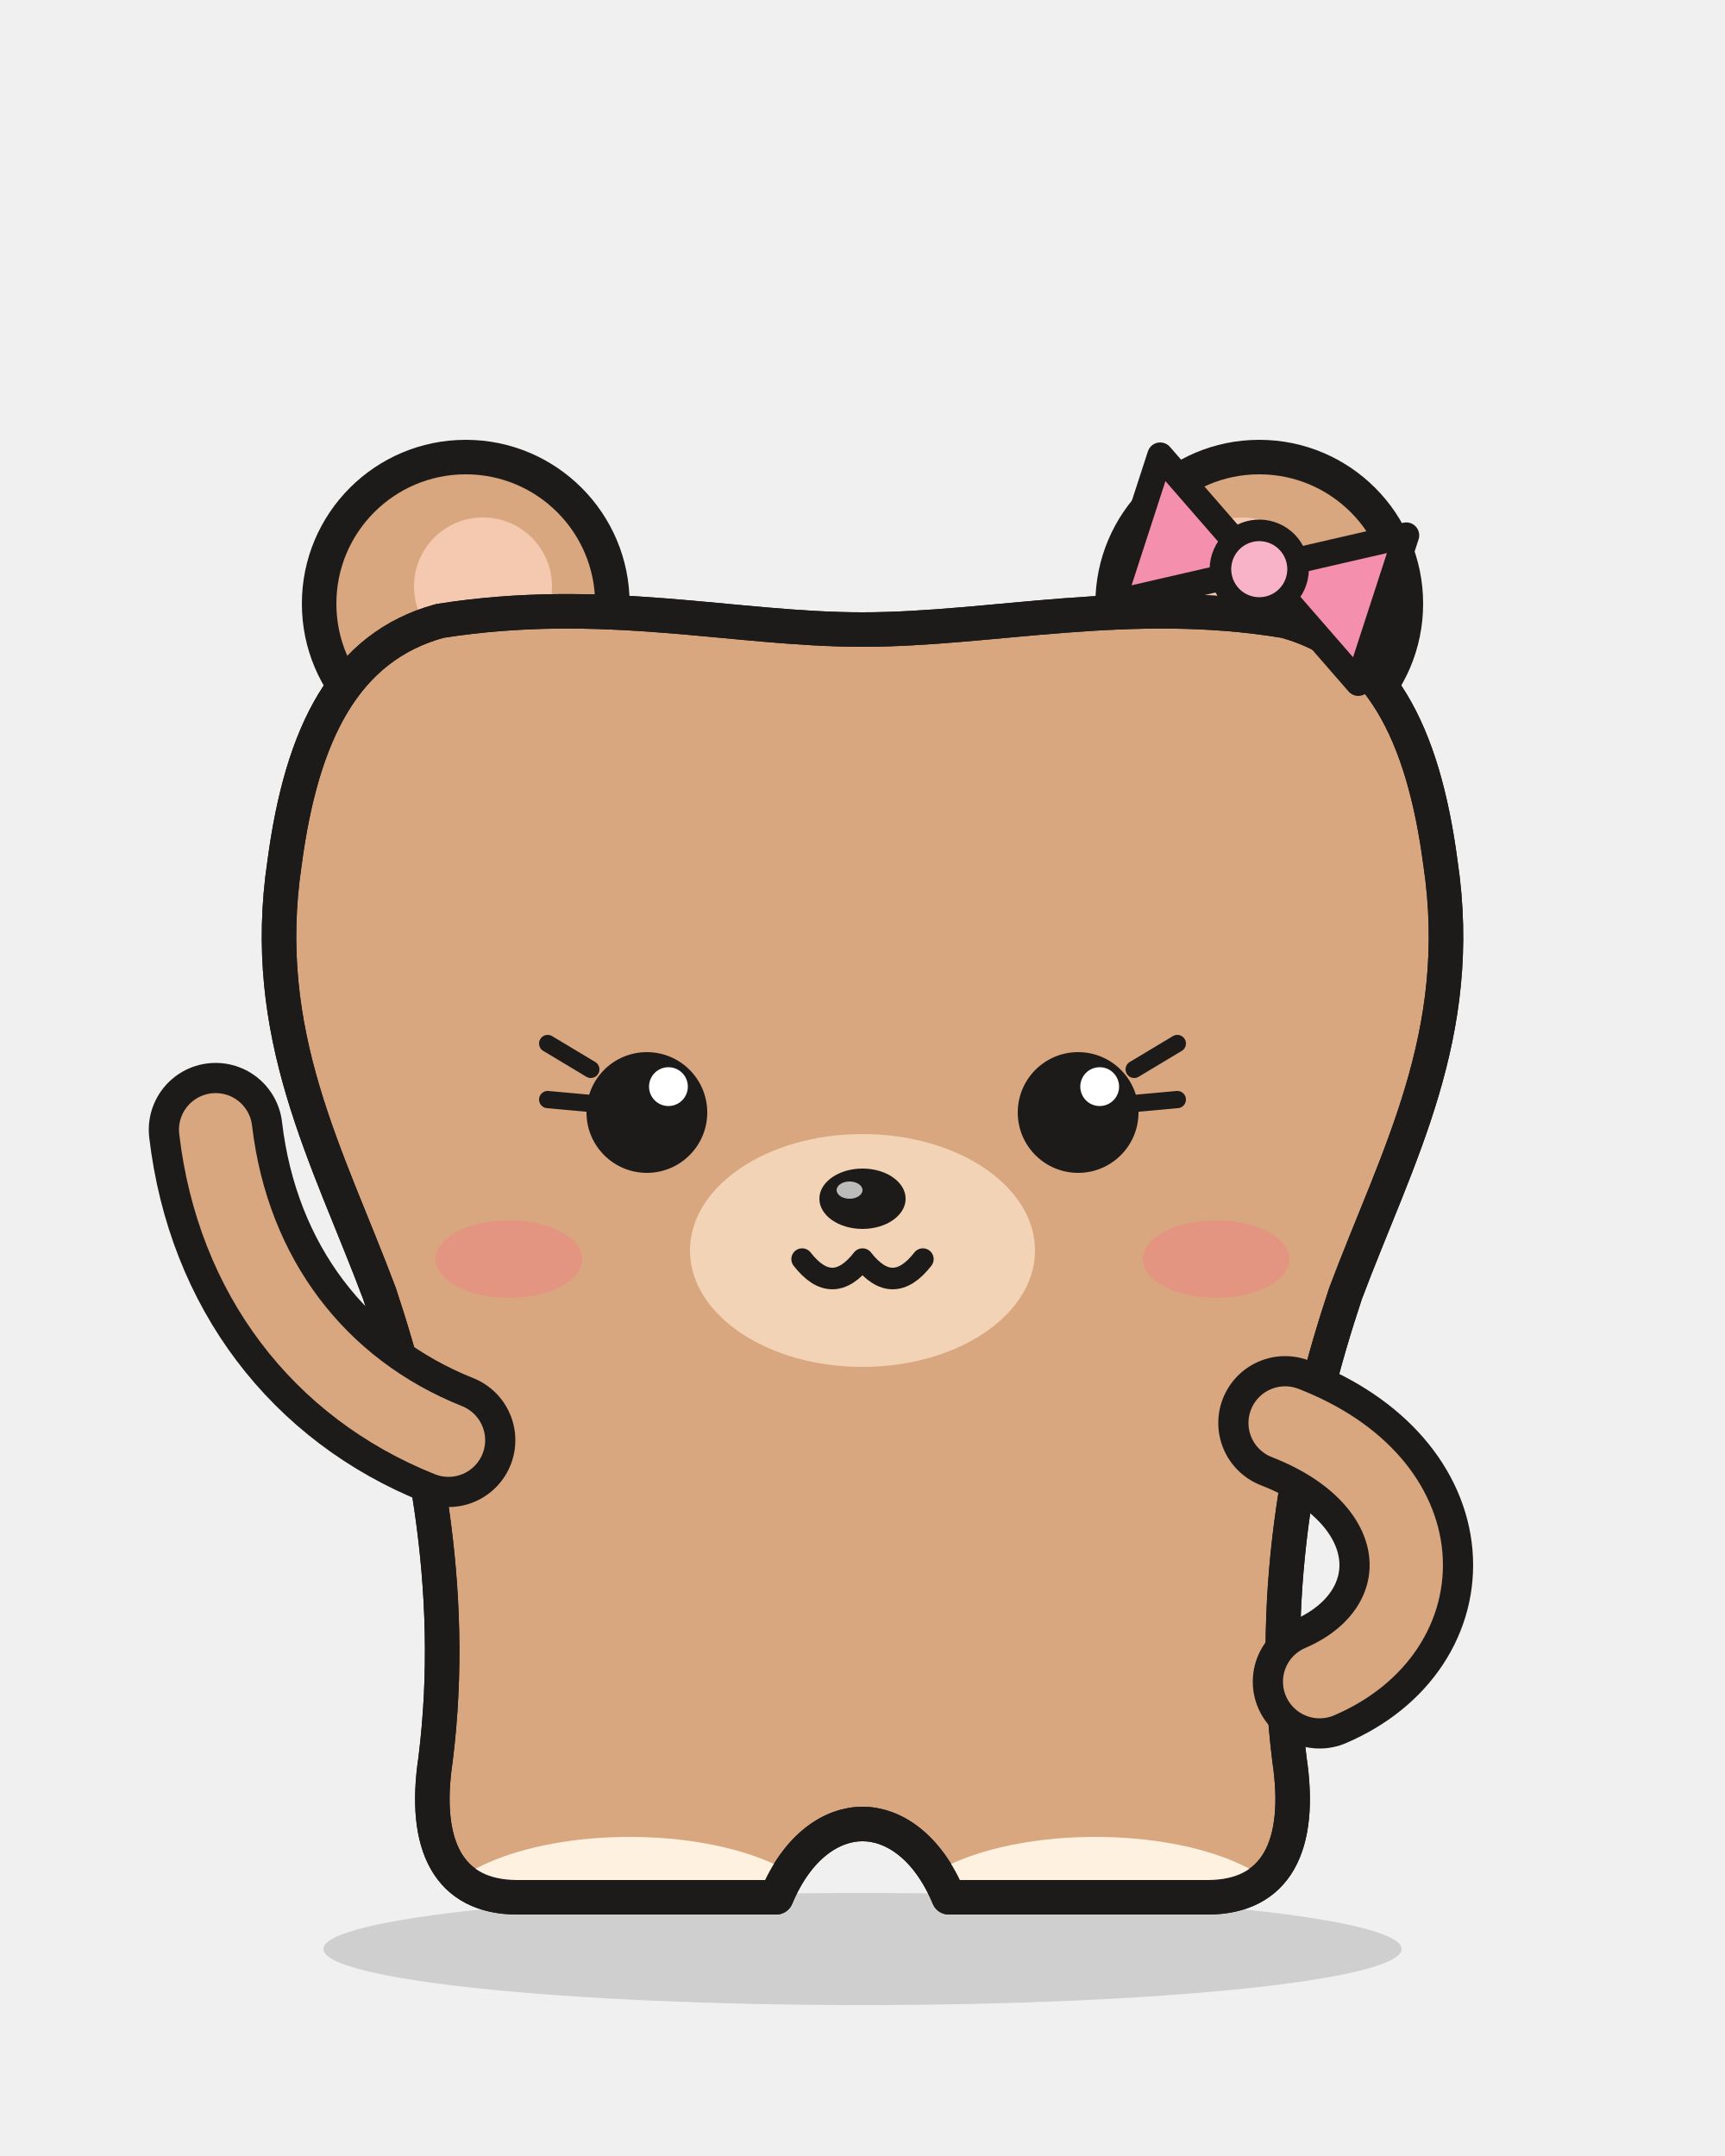
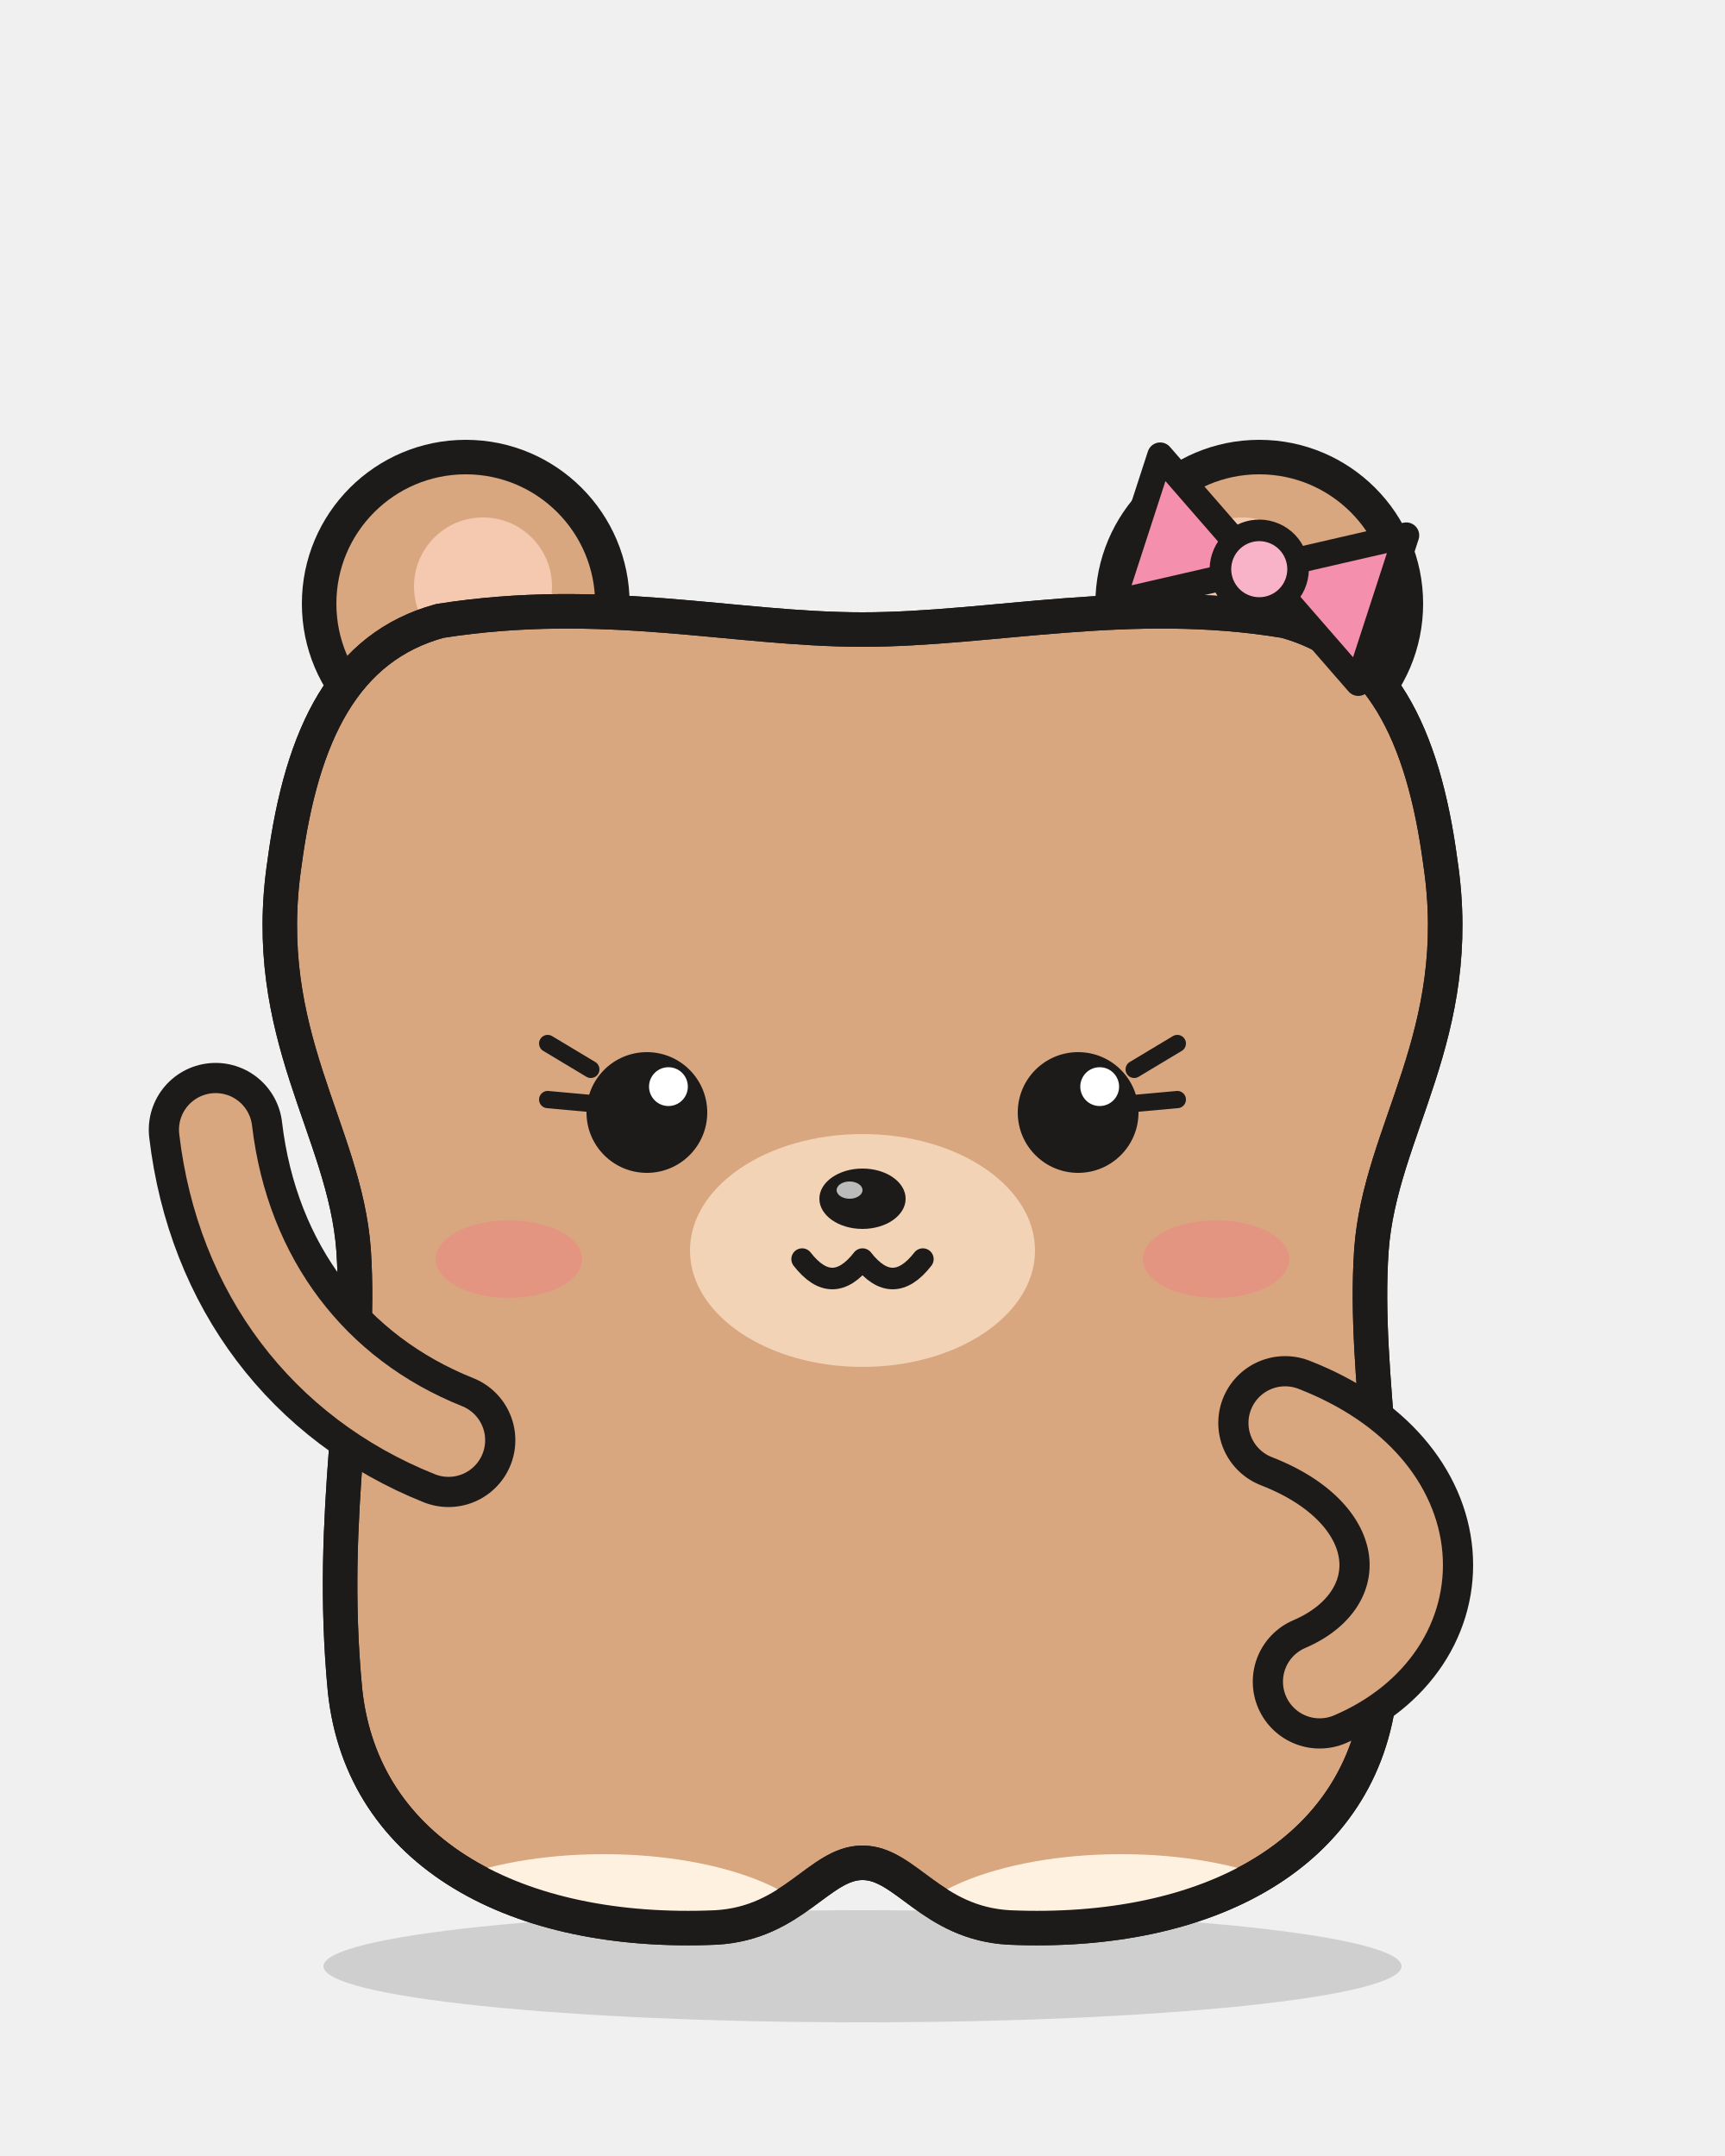
<svg xmlns="http://www.w3.org/2000/svg" viewBox="0 0 400 500" width="400" height="500" data-character="honey">
  <defs>
    <clipPath id="honey-clip">
-       <path d="M120,440 C104,440 98,428 101,408 C106,368 98,330 88,300 C76,268 60,240 66,200 C70,170 80,150 102,144 C140,138 170,146 200,146 C230,146 262,138 298,144 C320,150 330,170 334,200 C340,240 324,268 312,300 C302,330 294,368 299,408 C302,428 296,440 280,440 L220,440 C215,428 207,423 200,423 C193,423 185,428 180,440 Z" />
+       <path d="M200,432 C190,432 184,446 166,447 C120,449 84,430 80,392 C76,350 84,320 82,290 C80,262 60,240 66,200 C70,170 80,150 102,144 C140,138 170,146 200,146 C230,146 262,138 298,144 C320,150 330,170 334,200 C340,240 320,262 318,290 C316,320 324,350 320,392 C316,430 280,449 234,447 C216,446 210,432 200,432 Z" />
    </clipPath>
  </defs>
  <g id="shadow" class="L-shadow">
-     <ellipse cx="200" cy="452" rx="125" ry="13" fill="#000" opacity=".14" />
+     <ellipse cx="200" cy="456" rx="125" ry="13" fill="#000" opacity=".14" />
  </g>
  <g id="ear-left" class="L-ear-left" data-pivot="112 160">
    <circle cx="108" cy="140" r="34" fill="#d9a77f" stroke="#1d1a1a" stroke-width="8" stroke-linejoin="round" stroke-linecap="round" />
    <circle cx="112" cy="136" r="16" fill="#f4c9b0" />
  </g>
  <g id="ear-right" class="L-ear-right" data-pivot="288 160">
    <circle cx="292" cy="140" r="34" fill="#d9a77f" stroke="#1d1a1a" stroke-width="8" stroke-linejoin="round" stroke-linecap="round" />
    <circle cx="288" cy="136" r="16" fill="#f4c9b0" />
  </g>
  <g id="body" class="L-body" data-pivot="200 440">
    <g id="body-base" class="L-body-base">
-       <path d="M120,440 C104,440 98,428 101,408 C106,368 98,330 88,300 C76,268 60,240 66,200 C70,170 80,150 102,144 C140,138 170,146 200,146 C230,146 262,138 298,144 C320,150 330,170 334,200 C340,240 324,268 312,300 C302,330 294,368 299,408 C302,428 296,440 280,440 L220,440 C215,428 207,423 200,423 C193,423 185,428 180,440 Z" fill="#d9a77f" stroke="#1d1a1a" stroke-width="8" stroke-linejoin="round" stroke-linecap="round" />
+       <path d="M200,432 C190,432 184,446 166,447 C120,449 84,430 80,392 C76,350 84,320 82,290 C80,262 60,240 66,200 C70,170 80,150 102,144 C140,138 170,146 200,146 C230,146 262,138 298,144 C320,150 330,170 334,200 C340,240 320,262 318,290 C316,320 324,350 320,392 C316,430 280,449 234,447 C216,446 210,432 200,432 Z" fill="#d9a77f" stroke="#1d1a1a" stroke-width="8" stroke-linejoin="round" stroke-linecap="round" />
      <g clip-path="url(#honey-clip)">
-         <ellipse cx="146" cy="446" rx="46" ry="20" fill="#fff1e0" />
-         <ellipse cx="254" cy="446" rx="46" ry="20" fill="#fff1e0" />
+         <ellipse cx="140" cy="452" rx="52" ry="22" fill="#fff1e0" />
+         <ellipse cx="260" cy="452" rx="52" ry="22" fill="#fff1e0" />
      </g>
-       <path d="M120,440 C104,440 98,428 101,408 C106,368 98,330 88,300 C76,268 60,240 66,200 C70,170 80,150 102,144 C140,138 170,146 200,146 C230,146 262,138 298,144 C320,150 330,170 334,200 C340,240 324,268 312,300 C302,330 294,368 299,408 C302,428 296,440 280,440 L220,440 C215,428 207,423 200,423 C193,423 185,428 180,440 Z" fill="none" stroke="#1d1a1a" stroke-width="8" stroke-linejoin="round" />
+       <path d="M200,432 C190,432 184,446 166,447 C120,449 84,430 80,392 C76,350 84,320 82,290 C80,262 60,240 66,200 C70,170 80,150 102,144 C140,138 170,146 200,146 C230,146 262,138 298,144 C320,150 330,170 334,200 C340,240 320,262 318,290 C316,320 324,350 320,392 C316,430 280,449 234,447 C216,446 210,432 200,432 Z" fill="none" stroke="#1d1a1a" stroke-width="8" stroke-linejoin="round" />
    </g>
    <g id="muzzle" class="L-muzzle">
      <ellipse cx="200" cy="290" rx="40" ry="27" fill="#f3d3b5" />
    </g>
    <g id="eyes" class="L-eyes" data-pivot="200 258">
      <circle cx="150" cy="258" r="14" fill="#1d1a1a" />
      <circle cx="155" cy="252" r="4.5" fill="#fff" />
      <circle cx="250" cy="258" r="14" fill="#1d1a1a" />
      <circle cx="255" cy="252" r="4.5" fill="#fff" />
      <path d="M137,248 l-10,-6 M138,256 l-11,-1 M263,248 l10,-6 M262,256 l11,-1" fill="none" stroke="#1d1a1a" stroke-width="4" stroke-linecap="round" stroke-linejoin="round" />
    </g>
    <g id="blush" class="L-blush">
      <ellipse cx="118" cy="292" rx="17" ry="9" fill="#f07f86" opacity=".45" />
      <ellipse cx="282" cy="292" rx="17" ry="9" fill="#f07f86" opacity=".45" />
    </g>
    <g id="nose" class="L-nose" data-pivot="200 278">
      <ellipse cx="200" cy="278" rx="10" ry="7" fill="#1d1a1a" />
      <ellipse cx="197" cy="276" rx="3" ry="2" fill="#fff" opacity=".7" />
    </g>
    <g id="mouth-closed" class="L-mouth-closed" data-pivot="200 294">
      <path d="M186,292 q7,9 14,0 q7,9 14,0" fill="none" stroke="#1d1a1a" stroke-width="5" stroke-linecap="round" stroke-linejoin="round" />
    </g>
    <g id="mouth-open" class="L-mouth-open" data-pivot="200 300" style="display:none">
      <path d="M186,292 q7,6 14,0 q7,6 14,0" fill="none" stroke="#1d1a1a" stroke-width="5" stroke-linecap="round" stroke-linejoin="round" />
      <path d="M190,296 C190,318 210,318 210,296 Z" fill="#f2878f" stroke="#1d1a1a" stroke-width="5" stroke-linejoin="round" stroke-linecap="round" />
    </g>
  </g>
  <g id="arm-left" class="L-arm-left" data-pivot="104 332">
    <path d="M104,334 C74,322 54,296 50,262" fill="none" stroke="#1d1a1a" stroke-width="31" stroke-linecap="round" stroke-linejoin="round" />
    <path d="M104,334 C74,322 54,296 50,262" fill="none" stroke="#d9a77f" stroke-width="17" stroke-linecap="round" stroke-linejoin="round" />
  </g>
  <g id="arm-right" class="L-arm-right" data-pivot="296 332">
    <path d="M298,330 C334,344 334,378 306,390" fill="none" stroke="#1d1a1a" stroke-width="31" stroke-linecap="round" stroke-linejoin="round" />
    <path d="M298,330 C334,344 334,378 306,390" fill="none" stroke="#d9a77f" stroke-width="17" stroke-linecap="round" stroke-linejoin="round" />
  </g>
  <g id="bow" class="L-bow" data-pivot="292 132">
    <g transform="rotate(18 292 132)">
      <path d="M292,132 L262,114 L262,150 Z" fill="#f58fae" stroke="#1d1a1a" stroke-width="6" stroke-linejoin="round" stroke-linecap="round" />
      <path d="M292,132 L322,114 L322,150 Z" fill="#f58fae" stroke="#1d1a1a" stroke-width="6" stroke-linejoin="round" stroke-linecap="round" />
      <circle cx="292" cy="132" r="9" fill="#f9b3c8" stroke="#1d1a1a" stroke-width="5" stroke-linejoin="round" stroke-linecap="round" />
    </g>
  </g>
</svg>
